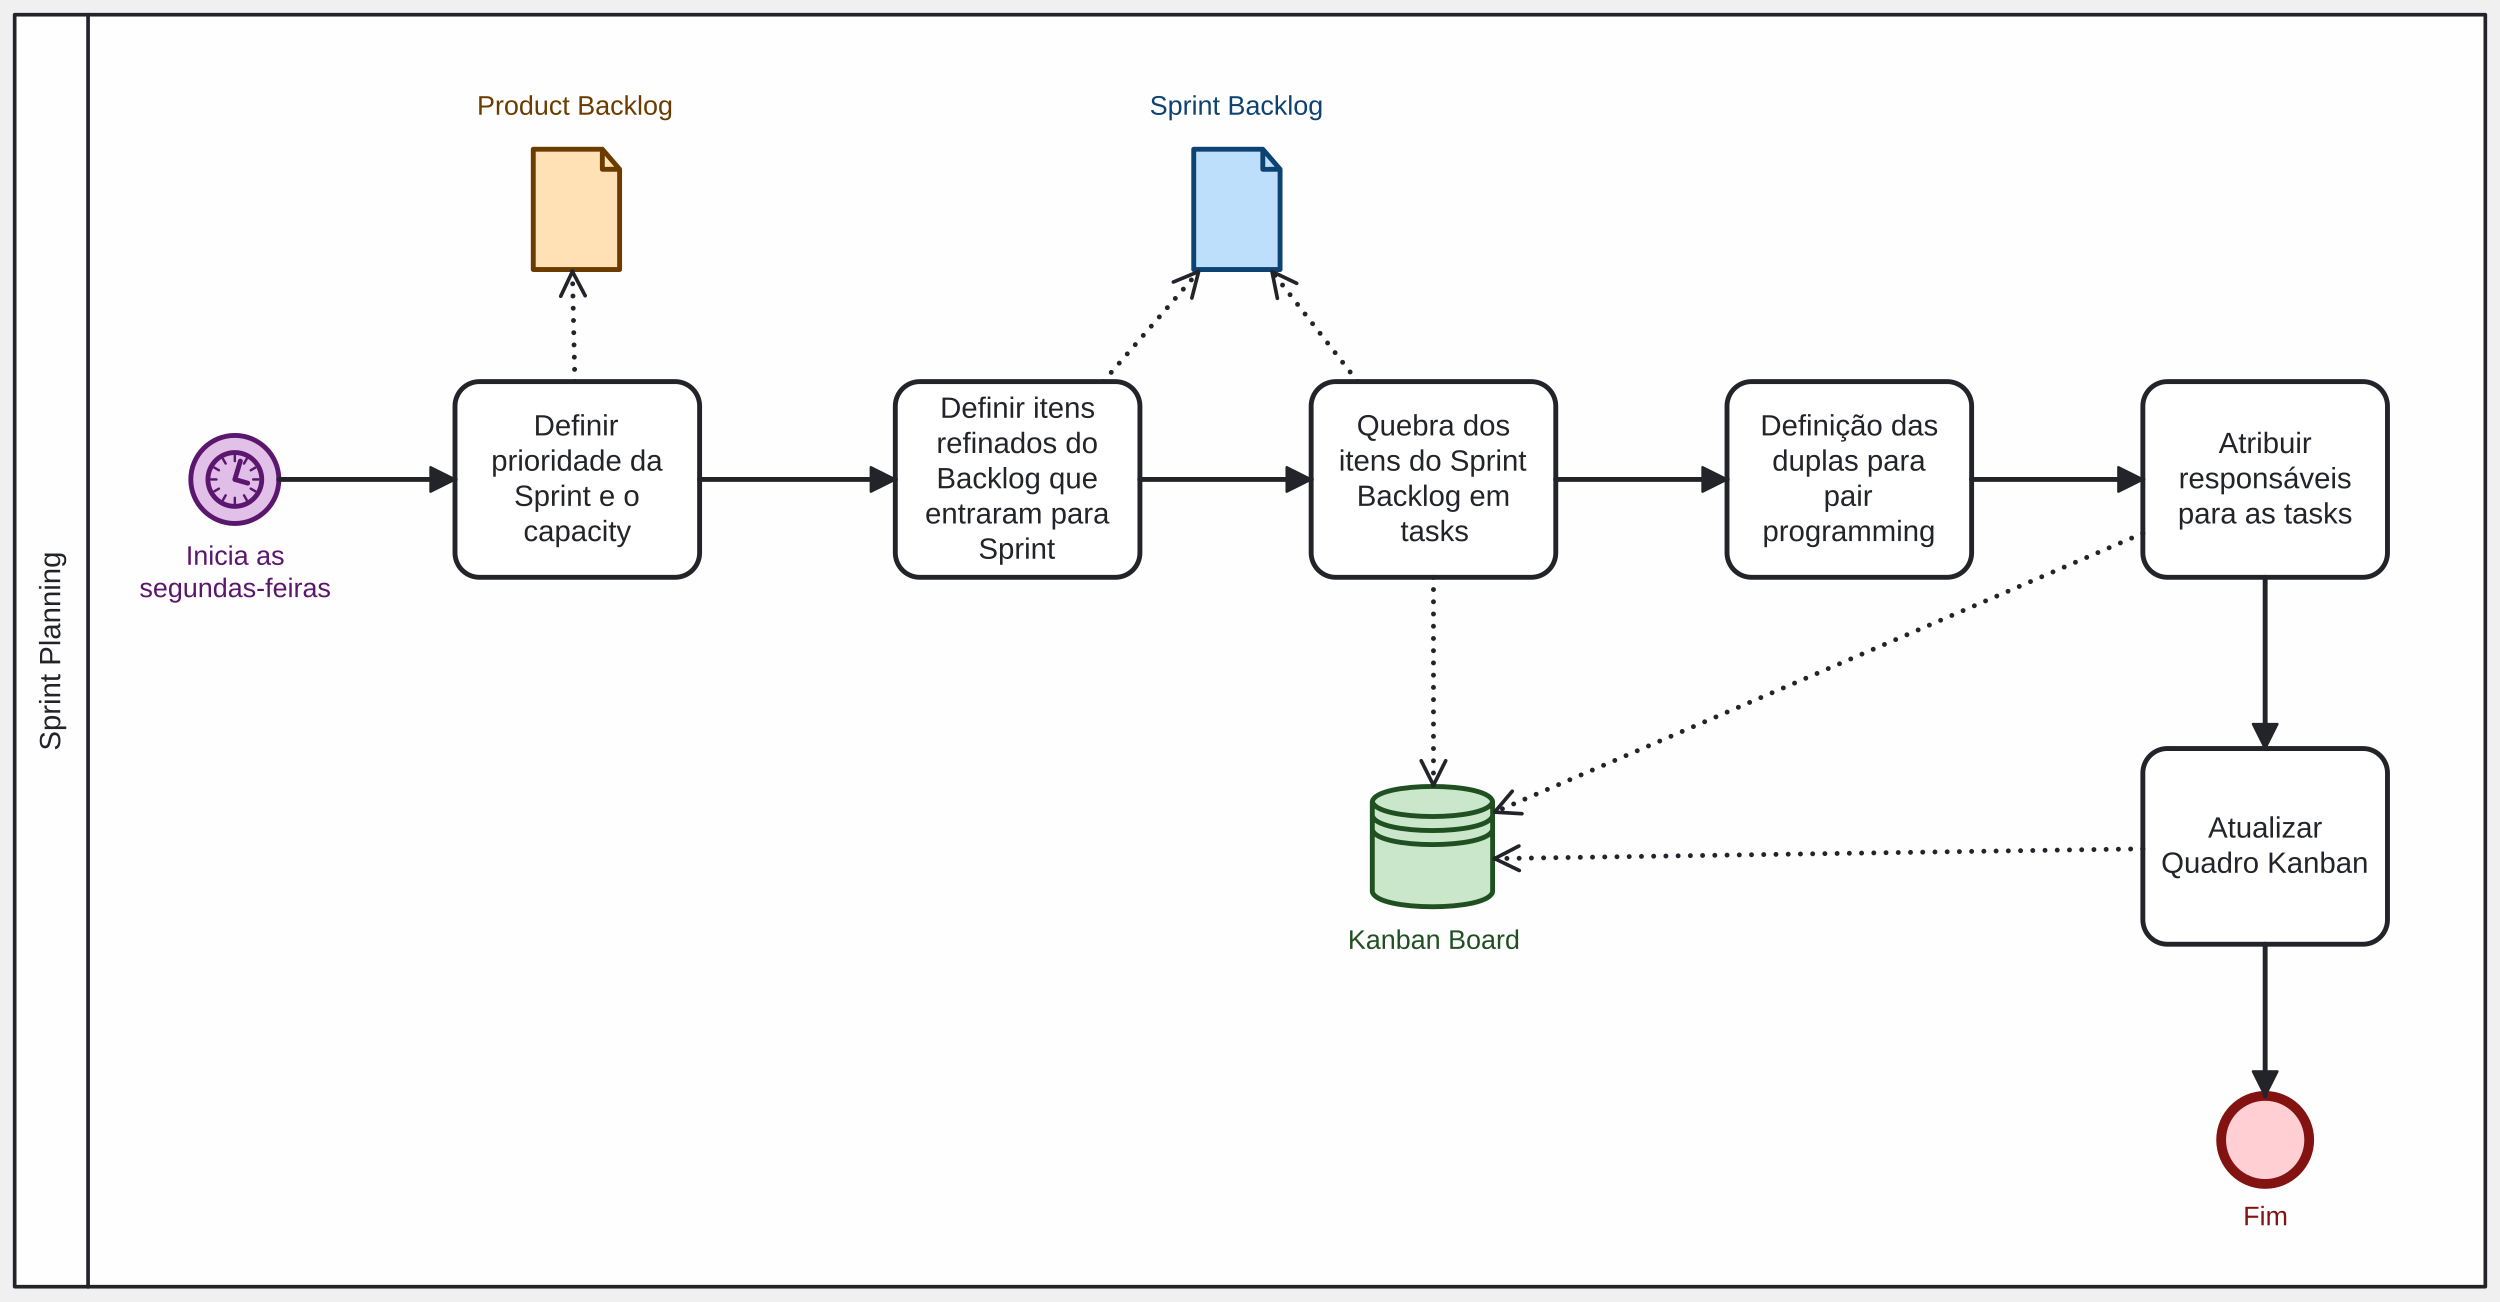
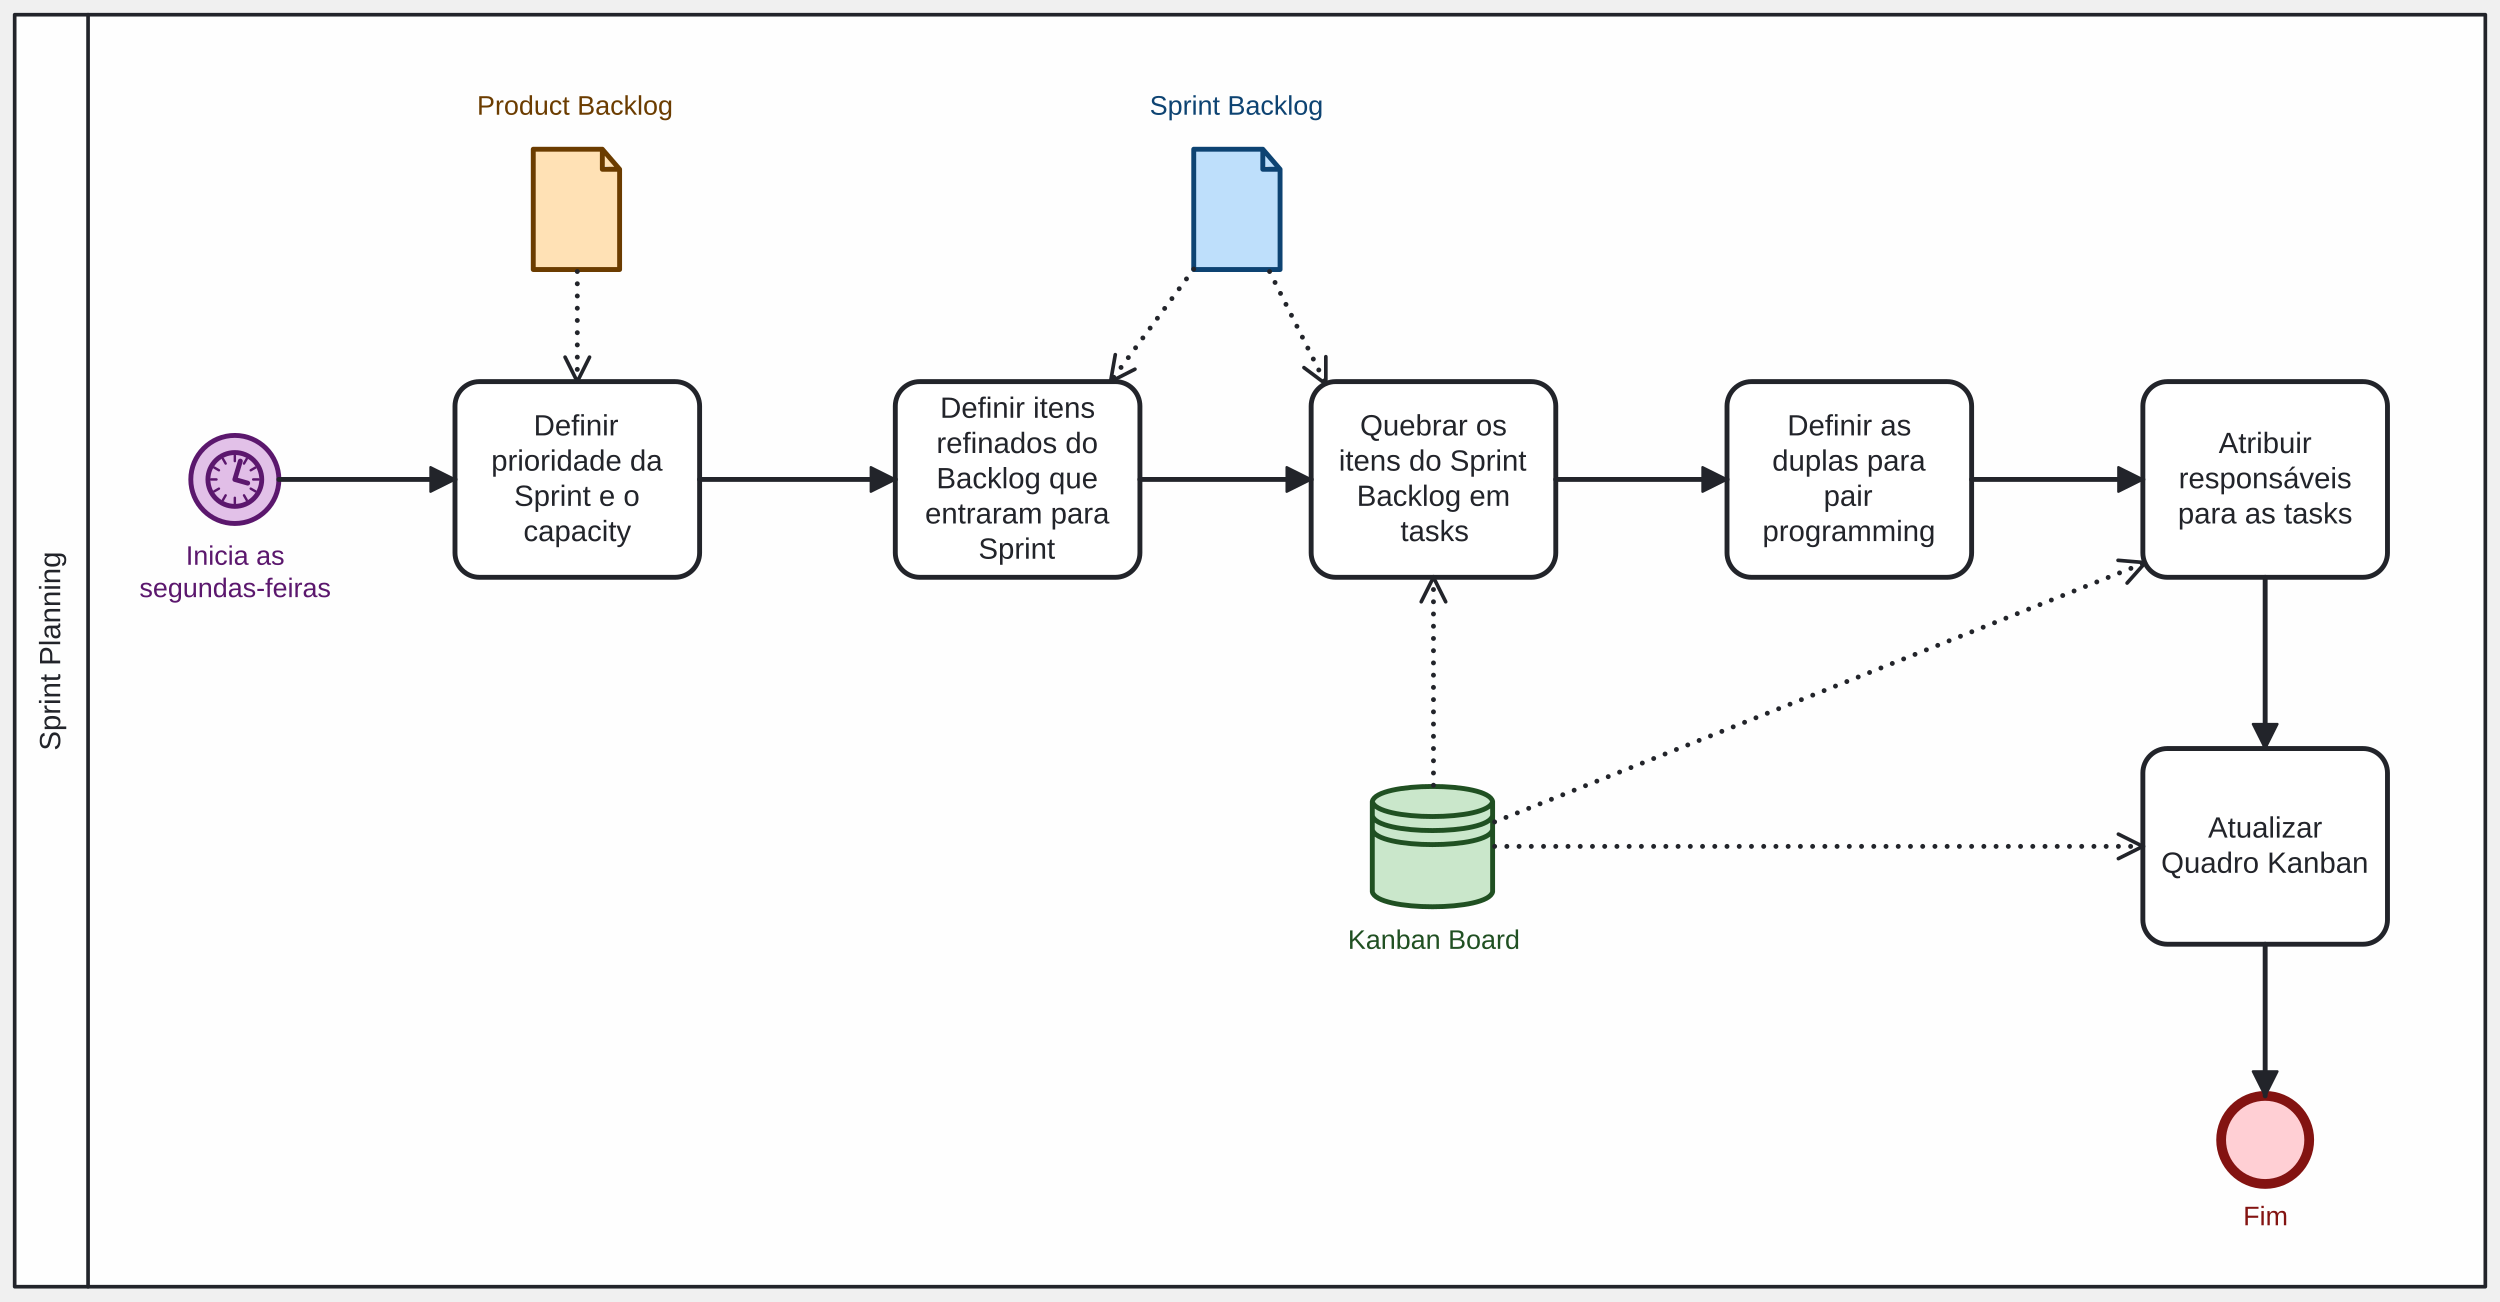
- <svg xmlns="http://www.w3.org/2000/svg" width="1022" height="532" viewBox="74 -76 1022 532" version="1.1">
+ <svg xmlns="http://www.w3.org/2000/svg" width="1022" height="532" viewBox="154 74 1022 532" version="1.1">
  <defs>
-     <pattern id="djs-grid-pattern-315425" width="10" height="10" patternUnits="userSpaceOnUse">
+     <pattern id="djs-grid-pattern-443415" width="10" height="10" patternUnits="userSpaceOnUse">
      <circle cx="0.5" cy="0.5" r="0.5" style="fill: rgb(204, 204, 204);" />
    </pattern>
-     <marker id="sequenceflow-end-white-hsl_225_10_15_-73wsuggp3kmy9w8l9riroxjql" viewBox="0 0 20 20" refX="11" refY="10" markerWidth="10" markerHeight="10" orient="auto">
+     <marker id="association-end-white-hsl_225_10_15_-8wpm0akv6njuwdpmy50cwi1y4" viewBox="0 0 20 20" refX="11" refY="10" markerWidth="10" markerHeight="10" orient="auto">
+       <path d="M 1 5 L 11 10 L 1 15" style="fill: none; stroke-linecap: round; stroke-linejoin: round; stroke: rgb(34, 36, 42); stroke-width: 1.5px; stroke-dasharray: 10000, 1;" />
+     </marker>
+     <marker id="sequenceflow-end-white-hsl_225_10_15_-8wpm0akv6njuwdpmy50cwi1y4" viewBox="0 0 20 20" refX="11" refY="10" markerWidth="10" markerHeight="10" orient="auto">
      <path d="M 1 5 L 11 10 L 1 15 Z" style="stroke-linecap: round; stroke-linejoin: round; stroke: rgb(34, 36, 42); stroke-width: 1px; fill: rgb(34, 36, 42);" />
    </marker>
-     <marker id="association-end-white-hsl_225_10_15_-73wsuggp3kmy9w8l9riroxjql" viewBox="0 0 20 20" refX="11" refY="10" markerWidth="10" markerHeight="10" orient="auto">
-       <path d="M 1 5 L 11 10 L 1 15" style="fill: none; stroke-linecap: round; stroke-linejoin: round; stroke: rgb(34, 36, 42); stroke-width: 1.5px; stroke-dasharray: 10000, 1;" />
-     </marker>
  </defs>
  <g class="djs-group">
-     <g class="djs-element djs-shape" data-element-id="Participant_0cq4dk3" style="display: block;" transform="matrix(1 0 0 1 80 -70)">
+     <g class="djs-element djs-shape" data-element-id="Participant_0cq4dk3" style="display: block;" transform="matrix(1 0 0 1 160 80)">
      <g class="djs-visual">
        <rect x="0" y="0" width="1010" height="520" rx="0" ry="0" style="stroke-linecap: round; stroke-linejoin: round; stroke: rgb(34, 36, 42); stroke-width: 1.5px; fill: white; fill-opacity: 0.95;" />
        <path style="fill: none; stroke-linecap: round; stroke-linejoin: round; stroke: rgb(34, 36, 42); stroke-width: 1.5px;" d="M30,0L30,520" />
        <text lineHeight="1.2" class="djs-label" style="font-family: Arial, sans-serif; font-size: 12px; font-weight: normal; fill: rgb(34, 36, 42);" transform="matrix(-1.83697e-16 -1 1 -1.83697e-16 0 520)">
          <tspan x="219.144" y="18.6">Sprint Planning</tspan>
        </text>
      </g>
-       <rect x="-6" y="-6" rx="4" width="1022" height="532" class="djs-outline" style="fill: none;" />
      <rect class="djs-hit djs-hit-no-move" x="0" y="0" width="1010" height="520" style="fill: none; stroke-opacity: 0; stroke: white; stroke-width: 15px;" />
      <rect class="djs-hit djs-hit-click-stroke" x="0" y="0" width="1010" height="520" style="fill: none; stroke-opacity: 0; stroke: white; stroke-width: 15px;" />
      <rect class="djs-hit djs-hit-all" x="0" y="0" width="30" height="520" style="fill: none; stroke-opacity: 0; stroke: white; stroke-width: 15px;" />
+       <rect x="-6" y="-6" rx="4" width="1022" height="532" class="djs-outline" style="fill: none;" />
    </g>
    <g class="djs-children">
      <g class="djs-group">
-         <g class="djs-element djs-shape" data-element-id="Activity_0bgrymb" style="display: block;" transform="matrix(1 0 0 1 260 80)">
+         <g class="djs-element djs-shape" data-element-id="Activity_0bgrymb" style="display: block;" transform="matrix(1 0 0 1 340 230)">
          <g class="djs-visual">
            <rect x="0" y="0" width="100" height="80" rx="10" ry="10" style="stroke-linecap: round; stroke-linejoin: round; stroke: rgb(34, 36, 42); stroke-width: 2px; fill: white; fill-opacity: 0.95;" />
            <text lineHeight="1.2" class="djs-label" style="font-family: Arial, sans-serif; font-size: 12px; font-weight: normal; fill: rgb(34, 36, 42);">
              <tspan x="32.16" y="22">Definir </tspan>
              <tspan x="14.812" y="36.4">prioridade da </tspan>
              <tspan x="24.155" y="50.8">Sprint e o </tspan>
              <tspan x="27.984" y="65.2">capacity</tspan>
            </text>
          </g>
          <rect class="djs-hit djs-hit-all" x="0" y="0" width="100" height="80" style="fill: none; stroke-opacity: 0; stroke: white; stroke-width: 15px;" />
          <rect x="-6" y="-6" rx="4" width="112" height="92" class="djs-outline" style="fill: none;" />
        </g>
      </g>
      <g class="djs-group">
-         <g class="djs-element djs-shape" data-element-id="Task_1hcentk" style="display: block;" transform="matrix(1 0 0 1 440 80)">
+         <g class="djs-element djs-shape" data-element-id="Task_1hcentk" style="display: block;" transform="matrix(1 0 0 1 520 230)">
          <g class="djs-visual">
            <rect x="0" y="0" width="100" height="80" rx="10" ry="10" style="stroke-linecap: round; stroke-linejoin: round; stroke: rgb(34, 36, 42); stroke-width: 2px; fill: white; fill-opacity: 0.95;" />
            <text lineHeight="1.2" class="djs-label" style="font-family: Arial, sans-serif; font-size: 12px; font-weight: normal; fill: rgb(34, 36, 42);">
              <tspan x="18.32" y="14.8">Definir itens </tspan>
              <tspan x="16.813" y="29.2">refinados do </tspan>
              <tspan x="16.813" y="43.6">Backlog que </tspan>
              <tspan x="12.152" y="58">entraram para </tspan>
              <tspan x="33.993" y="72.4">Sprint</tspan>
            </text>
          </g>
          <rect class="djs-hit djs-hit-all" x="0" y="0" width="100" height="80" style="fill: none; stroke-opacity: 0; stroke: white; stroke-width: 15px;" />
          <rect x="-6" y="-6" rx="4" width="112" height="92" class="djs-outline" style="fill: none;" />
        </g>
      </g>
      <g class="djs-group">
-         <g class="djs-element djs-shape" data-element-id="Activity_0upwk8q" style="display: block;" transform="matrix(1 0 0 1 610 80)">
-           <g class="djs-visual">
-             <rect x="0" y="0" width="100" height="80" rx="10" ry="10" style="stroke-linecap: round; stroke-linejoin: round; stroke: rgb(34, 36, 42); stroke-width: 2px; fill: white; fill-opacity: 0.95;" />
-             <text lineHeight="1.2" class="djs-label" style="font-family: Arial, sans-serif; font-size: 12px; font-weight: normal; fill: rgb(34, 36, 42);">
-               <tspan x="18.641" y="22">Quebra dos </tspan>
+         <g class="djs-element djs-shape" data-element-id="Activity_0upwk8q" style="display: block;" transform="matrix(1 0 0 1 690 230)">
+           <g class="djs-visual">
+             <rect x="0" y="0" width="100" height="80" rx="10" ry="10" style="stroke-linecap: round; stroke-linejoin: round; stroke: rgb(34, 36, 42); stroke-width: 2px; fill: white; fill-opacity: 0.95;" />
+             <text lineHeight="1.2" class="djs-label" style="font-family: Arial, sans-serif; font-size: 12px; font-weight: normal; fill: rgb(34, 36, 42);">
+               <tspan x="19.984" y="22">Quebrar os </tspan>
              <tspan x="11.312" y="36.4">itens do Sprint</tspan>
              <tspan x="18.648" y="50.8">Backlog em </tspan>
              <tspan x="36.492" y="65.2">tasks</tspan>
            </text>
          </g>
          <rect class="djs-hit djs-hit-all" x="0" y="0" width="100" height="80" style="fill: none; stroke-opacity: 0; stroke: white; stroke-width: 15px;" />
          <rect x="-6" y="-6" rx="4" width="112" height="92" class="djs-outline" style="fill: none;" />
        </g>
      </g>
      <g class="djs-group">
-         <g class="djs-element djs-shape" data-element-id="Activity_0uimahl" style="display: block;" transform="matrix(1 0 0 1 780 80)">
-           <g class="djs-visual">
-             <rect x="0" y="0" width="100" height="80" rx="10" ry="10" style="stroke-linecap: round; stroke-linejoin: round; stroke: rgb(34, 36, 42); stroke-width: 2px; fill: white; fill-opacity: 0.95;" />
-             <text lineHeight="1.2" class="djs-label" style="font-family: Arial, sans-serif; font-size: 12px; font-weight: normal; fill: rgb(34, 36, 42);">
-               <tspan x="13.641" y="22">Definição das </tspan>
+         <g class="djs-element djs-shape" data-element-id="Activity_0uimahl" style="display: block;" transform="matrix(1 0 0 1 860 230)">
+           <g class="djs-visual">
+             <rect x="0" y="0" width="100" height="80" rx="10" ry="10" style="stroke-linecap: round; stroke-linejoin: round; stroke: rgb(34, 36, 42); stroke-width: 2px; fill: white; fill-opacity: 0.95;" />
+             <text lineHeight="1.2" class="djs-label" style="font-family: Arial, sans-serif; font-size: 12px; font-weight: normal; fill: rgb(34, 36, 42);">
+               <tspan x="24.656" y="22">Definir as </tspan>
              <tspan x="18.48" y="36.4">duplas para </tspan>
              <tspan x="39.493" y="50.8">pair </tspan>
              <tspan x="14.49" y="65.2">programming</tspan>
            </text>
          </g>
          <rect class="djs-hit djs-hit-all" x="0" y="0" width="100" height="80" style="fill: none; stroke-opacity: 0; stroke: white; stroke-width: 15px;" />
          <rect x="-6" y="-6" rx="4" width="112" height="92" class="djs-outline" style="fill: none;" />
        </g>
      </g>
      <g class="djs-group">
-         <g class="djs-element djs-shape" data-element-id="Activity_0ep4b1b" style="display: block;" transform="matrix(1 0 0 1 950 80)">
+         <g class="djs-element djs-shape" data-element-id="Activity_0ep4b1b" style="display: block;" transform="matrix(1 0 0 1 1030 230)">
          <g class="djs-visual">
            <rect x="0" y="0" width="100" height="80" rx="10" ry="10" style="stroke-linecap: round; stroke-linejoin: round; stroke: rgb(34, 36, 42); stroke-width: 2px; fill: white; fill-opacity: 0.95;" />
            <text lineHeight="1.2" class="djs-label" style="font-family: Arial, sans-serif; font-size: 12px; font-weight: normal; fill: rgb(34, 36, 42);">
              <tspan x="30.993" y="29.2">Atribuir </tspan>
              <tspan x="14.641" y="43.6">responsáveis </tspan>
              <tspan x="14.312" y="58">para as tasks</tspan>
            </text>
          </g>
          <rect class="djs-hit djs-hit-all" x="0" y="0" width="100" height="80" style="fill: none; stroke-opacity: 0; stroke: white; stroke-width: 15px;" />
          <rect x="-6" y="-6" rx="4" width="112" height="92" class="djs-outline" style="fill: none;" />
        </g>
      </g>
      <g class="djs-group">
-         <g class="djs-element djs-shape" data-element-id="Activity_03wykzh" style="display: block;" transform="matrix(1 0 0 1 950 230)">
+         <g class="djs-element djs-shape" data-element-id="Activity_03wykzh" style="display: block;" transform="matrix(1 0 0 1 1030 380)">
          <g class="djs-visual">
            <rect x="0" y="0" width="100" height="80" rx="10" ry="10" style="stroke-linecap: round; stroke-linejoin: round; stroke: rgb(34, 36, 42); stroke-width: 2px; fill: white; fill-opacity: 0.95;" />
            <text lineHeight="1.2" class="djs-label" style="font-family: Arial, sans-serif; font-size: 12px; font-weight: normal; fill: rgb(34, 36, 42);">
              <tspan x="26.654" y="36.4">Atualizar </tspan>
              <tspan x="7.471" y="50.8">Quadro Kanban</tspan>
            </text>
          </g>
          <rect class="djs-hit djs-hit-all" x="0" y="0" width="100" height="80" style="fill: none; stroke-opacity: 0; stroke: white; stroke-width: 15px;" />
          <rect x="-6" y="-6" rx="4" width="112" height="92" class="djs-outline" style="fill: none;" />
        </g>
      </g>
      <g class="djs-group">
-         <g class="djs-element djs-shape" data-element-id="Event_15j2nc8" style="display: block;" transform="matrix(1 0 0 1 982 372)">
+         <g class="djs-element djs-shape" data-element-id="Event_15j2nc8" style="display: block;" transform="matrix(1 0 0 1 1062 522)">
          <g class="djs-visual">
            <circle cx="18" cy="18" r="18" style="stroke-linecap: round; stroke-linejoin: round; stroke: rgb(131, 19, 17); stroke-width: 4px; fill: rgb(255, 205, 210); fill-opacity: 0.95;" />
          </g>
          <rect class="djs-hit djs-hit-all" x="0" y="0" width="36" height="36" style="fill: none; stroke-opacity: 0; stroke: white; stroke-width: 15px;" />
          <rect x="-6" y="-6" rx="4" width="48" height="48" class="djs-outline" style="fill: none;" />
        </g>
      </g>
      <g class="djs-group">
-         <g class="djs-element djs-shape" data-element-id="StartEvent_1y45yut" style="display: block;" transform="matrix(1 0 0 1 152 102)">
+         <g class="djs-element djs-shape" data-element-id="Event_15j2nc8_label" style="display: block;" transform="matrix(1 0 0 1 1071 565)">
+           <g class="djs-visual">
+             <text lineHeight="1.2" class="djs-label" style="font-family: Arial, sans-serif; font-size: 11px; font-weight: normal; fill: rgb(131, 19, 17);">
+               <tspan x="0" y="9.9">Fim</tspan>
+             </text>
+           </g>
+           <rect class="djs-hit djs-hit-all" x="0" y="0" width="19" height="14" style="fill: none; stroke-opacity: 0; stroke: white; stroke-width: 15px;" />
+           <rect x="-6" y="-6" rx="4" width="31" height="26" class="djs-outline" style="fill: none;" />
+         </g>
+       </g>
+       <g class="djs-group">
+         <g class="djs-element djs-shape" data-element-id="StartEvent_1y45yut" style="display: block;" transform="matrix(1 0 0 1 232 252)">
          <g class="djs-visual">
            <circle cx="18" cy="18" r="18" style="stroke-linecap: round; stroke-linejoin: round; stroke: rgb(91, 23, 109); stroke-width: 2px; fill: rgb(225, 190, 231); fill-opacity: 0.95;" />
            <circle cx="18" cy="18" r="11" style="stroke-linecap: round; stroke-linejoin: round; stroke: rgb(91, 23, 109); stroke-width: 2px; fill: rgb(225, 190, 231);" />
            <path d="M 18,18 l 2.25,-7.5 m -2.25,7.5 l 5.25,1.5 " style="fill: none; stroke-linecap: round; stroke-linejoin: round; stroke: rgb(91, 23, 109); stroke-width: 2px;" />
            <path transform="rotate(0,18,18)" d="M 18,18 m 0,7.5 l -0,2.25 " style="fill: none; stroke-linecap: round; stroke-linejoin: round; stroke: rgb(91, 23, 109); stroke-width: 1px;" />
            <path transform="rotate(30,18,18)" d="M 18,18 m 0,7.5 l -0,2.25 " style="fill: none; stroke-linecap: round; stroke-linejoin: round; stroke: rgb(91, 23, 109); stroke-width: 1px;" />
            <path transform="rotate(60,18,18)" d="M 18,18 m 0,7.5 l -0,2.25 " style="fill: none; stroke-linecap: round; stroke-linejoin: round; stroke: rgb(91, 23, 109); stroke-width: 1px;" />
            <path transform="rotate(90,18,18)" d="M 18,18 m 0,7.5 l -0,2.25 " style="fill: none; stroke-linecap: round; stroke-linejoin: round; stroke: rgb(91, 23, 109); stroke-width: 1px;" />
            <path transform="rotate(120,18,18)" d="M 18,18 m 0,7.5 l -0,2.25 " style="fill: none; stroke-linecap: round; stroke-linejoin: round; stroke: rgb(91, 23, 109); stroke-width: 1px;" />
            <path transform="rotate(150,18,18)" d="M 18,18 m 0,7.5 l -0,2.25 " style="fill: none; stroke-linecap: round; stroke-linejoin: round; stroke: rgb(91, 23, 109); stroke-width: 1px;" />
            <path transform="rotate(180,18,18)" d="M 18,18 m 0,7.5 l -0,2.25 " style="fill: none; stroke-linecap: round; stroke-linejoin: round; stroke: rgb(91, 23, 109); stroke-width: 1px;" />
            <path transform="rotate(210,18,18)" d="M 18,18 m 0,7.5 l -0,2.25 " style="fill: none; stroke-linecap: round; stroke-linejoin: round; stroke: rgb(91, 23, 109); stroke-width: 1px;" />
            <path transform="rotate(240,18,18)" d="M 18,18 m 0,7.5 l -0,2.25 " style="fill: none; stroke-linecap: round; stroke-linejoin: round; stroke: rgb(91, 23, 109); stroke-width: 1px;" />
            <path transform="rotate(270,18,18)" d="M 18,18 m 0,7.5 l -0,2.25 " style="fill: none; stroke-linecap: round; stroke-linejoin: round; stroke: rgb(91, 23, 109); stroke-width: 1px;" />
            <path transform="rotate(300,18,18)" d="M 18,18 m 0,7.5 l -0,2.25 " style="fill: none; stroke-linecap: round; stroke-linejoin: round; stroke: rgb(91, 23, 109); stroke-width: 1px;" />
            <path transform="rotate(330,18,18)" d="M 18,18 m 0,7.5 l -0,2.25 " style="fill: none; stroke-linecap: round; stroke-linejoin: round; stroke: rgb(91, 23, 109); stroke-width: 1px;" />
          </g>
          <rect class="djs-hit djs-hit-all" x="0" y="0" width="36" height="36" style="fill: none; stroke-opacity: 0; stroke: white; stroke-width: 15px;" />
          <rect x="-6" y="-6" rx="4" width="48" height="48" class="djs-outline" style="fill: none;" />
        </g>
      </g>
      <g class="djs-group">
-         <g class="djs-element djs-shape" data-element-id="DataObjectReference_13yhsng" style="display: block;" transform="matrix(1 0 0 1 562 -15)">
+         <g class="djs-element djs-shape" data-element-id="StartEvent_1y45yut_label" style="display: block;" transform="matrix(1 0 0 1 211 295)">
+           <g class="djs-visual">
+             <text lineHeight="1.2" class="djs-label" style="font-family: Arial, sans-serif; font-size: 11px; font-weight: normal; fill: rgb(91, 23, 109);">
+               <tspan x="18.957" y="9.9">Inicia as </tspan>
+               <tspan x="0" y="23.1">segundas-feiras</tspan>
+             </text>
+           </g>
+           <rect class="djs-hit djs-hit-all" x="0" y="0" width="79" height="27" style="fill: none; stroke-opacity: 0; stroke: white; stroke-width: 15px;" />
+           <rect x="-6" y="-6" rx="4" width="91" height="39" class="djs-outline" style="fill: none;" />
+         </g>
+       </g>
+       <g class="djs-group">
+         <g class="djs-element djs-shape" data-element-id="DataObjectReference_13yhsng" style="display: block;" transform="matrix(1 0 0 1 642 135)">
          <g class="djs-visual">
            <path d="m 0,0 28.235,0 7.059,8.197 0,40.984 -35.294,0 0,-49.18 28.235,0 0,8.197 7.059,0" style="fill: rgb(187, 222, 251); stroke-linecap: round; stroke-linejoin: round; stroke: rgb(13, 67, 114); stroke-width: 2px; fill-opacity: 0.95;" />
          </g>
          <rect class="djs-hit djs-hit-all" x="0" y="0" width="36" height="50" style="fill: none; stroke-opacity: 0; stroke: white; stroke-width: 15px;" />
          <rect x="-6" y="-6" rx="4" width="48" height="62" class="djs-outline" style="fill: none;" />
        </g>
      </g>
      <g class="djs-group">
-         <g class="djs-element djs-shape" data-element-id="DataStoreReference_1cy85zw" style="display: block;" transform="matrix(1 0 0 1 635 245)">
+         <g class="djs-element djs-shape" data-element-id="DataObjectReference_13yhsng_label" style="display: block;" transform="matrix(1 0 0 1 624 111)">
+           <g class="djs-visual">
+             <text lineHeight="1.2" class="djs-label" style="font-family: Arial, sans-serif; font-size: 11px; font-weight: normal; fill: rgb(13, 67, 114);">
+               <tspan x="0" y="9.9">Sprint Backlog</tspan>
+             </text>
+           </g>
+           <rect class="djs-hit djs-hit-all" x="0" y="0" width="71" height="14" style="fill: none; stroke-opacity: 0; stroke: white; stroke-width: 15px;" />
+           <rect x="-6" y="-6" rx="4" width="83" height="26" class="djs-outline" style="fill: none;" />
+         </g>
+       </g>
+       <g class="djs-group">
+         <g class="djs-element djs-shape" data-element-id="DataStoreReference_1cy85zw" style="display: block;" transform="matrix(1 0 0 1 715 395)">
          <g class="djs-visual">
            <path d="m  0,6.65 l  0,36.885 c  1.639,8.197 47.541,8.197  49.18,0 l  0,-36.885 c -1.639,-8.197 -47.541,-8.197 -49.18,0c  1.639,8.197 47.541,8.197  49.18,0 m  -49.18,5.738c  1.639,8.197 47.541,8.197 49.18,0m  -49.18,5.738c  1.639,8.197 47.541,8.197  49.18,0" style="fill: rgb(200, 230, 201); stroke-linecap: round; stroke-linejoin: round; stroke: rgb(32, 80, 34); stroke-width: 2px; fill-opacity: 0.95;" />
          </g>
          <rect class="djs-hit djs-hit-all" x="0" y="0" width="50" height="50" style="fill: none; stroke-opacity: 0; stroke: white; stroke-width: 15px;" />
          <rect x="-6" y="-6" rx="4" width="62" height="62" class="djs-outline" style="fill: none;" />
        </g>
      </g>
      <g class="djs-group">
-         <g class="djs-element djs-shape" data-element-id="DataObjectReference_11jr1x4" style="display: block;" transform="matrix(1 0 0 1 292 -15)">
+         <g class="djs-element djs-shape" data-element-id="DataStoreReference_1cy85zw_label" style="display: block;" transform="matrix(1 0 0 1 705 452)">
+           <g class="djs-visual">
+             <text lineHeight="1.2" class="djs-label" style="font-family: Arial, sans-serif; font-size: 11px; font-weight: normal; fill: rgb(32, 80, 34);">
+               <tspan x="0" y="9.9">Kanban Board</tspan>
+             </text>
+           </g>
+           <rect class="djs-hit djs-hit-all" x="0" y="0" width="71" height="14" style="fill: none; stroke-opacity: 0; stroke: white; stroke-width: 15px;" />
+           <rect x="-6" y="-6" rx="4" width="83" height="26" class="djs-outline" style="fill: none;" />
+         </g>
+       </g>
+       <g class="djs-group">
+         <g class="djs-element djs-shape" data-element-id="DataObjectReference_11jr1x4" style="display: block;" transform="matrix(1 0 0 1 372 135)">
          <g class="djs-visual">
            <path d="m 0,0 28.235,0 7.059,8.197 0,40.984 -35.294,0 0,-49.18 28.235,0 0,8.197 7.059,0" style="fill: rgb(255, 224, 178); stroke-linecap: round; stroke-linejoin: round; stroke: rgb(107, 60, 0); stroke-width: 2px; fill-opacity: 0.95;" />
          </g>
          <rect class="djs-hit djs-hit-all" x="0" y="0" width="36" height="50" style="fill: none; stroke-opacity: 0; stroke: white; stroke-width: 15px;" />
          <rect x="-6" y="-6" rx="4" width="48" height="62" class="djs-outline" style="fill: none;" />
        </g>
      </g>
      <g class="djs-group">
+         <g class="djs-element djs-shape" data-element-id="DataObjectReference_11jr1x4_label" style="display: block;" transform="matrix(1 0 0 1 349 111)">
+           <g class="djs-visual">
+             <text lineHeight="1.2" class="djs-label" style="font-family: Arial, sans-serif; font-size: 11px; font-weight: normal; fill: rgb(107, 60, 0);">
+               <tspan x="0" y="9.9">Product Backlog</tspan>
+             </text>
+           </g>
+           <rect class="djs-hit djs-hit-all" x="0" y="0" width="81" height="14" style="fill: none; stroke-opacity: 0; stroke: white; stroke-width: 15px;" />
+           <rect x="-6" y="-6" rx="4" width="93" height="26" class="djs-outline" style="fill: none;" />
+         </g>
+       </g>
+       <g class="djs-group">
+         <g class="djs-element djs-connection" data-element-id="Flow_05qq8qv" style="display: block;">
+           <g class="djs-visual">
+             <path data-corner-radius="5" style="fill: none; stroke-linecap: round; stroke-linejoin: round; stroke: rgb(34, 36, 42); stroke-width: 2px; marker-end: url('#sequenceflow-end-white-hsl_225_10_15_-8wpm0akv6njuwdpmy50cwi1y4');" d="M268,270L340,270" />
+           </g>
+           <path d="M268,270L340,270" class="djs-hit djs-hit-stroke" style="fill: none; stroke-opacity: 0; stroke: white; stroke-width: 15px;" />
+           <rect x="262" y="264" rx="4" width="84" height="12" class="djs-outline" style="fill: none;" />
+         </g>
+       </g>
+       <g class="djs-group">
        <g class="djs-element djs-connection" data-element-id="Flow_0f81r6d" style="display: block;">
          <g class="djs-visual">
-             <path data-corner-radius="5" style="fill: none; stroke-linecap: round; stroke-linejoin: round; stroke: rgb(34, 36, 42); stroke-width: 2px; marker-end: url('#sequenceflow-end-white-hsl_225_10_15_-73wsuggp3kmy9w8l9riroxjql');" d="M360,120L440,120" />
-           </g>
-           <path d="M360,120L440,120" class="djs-hit djs-hit-stroke" style="fill: none; stroke-opacity: 0; stroke: white; stroke-width: 15px;" />
-           <rect x="354" y="114" rx="4" width="92" height="12" class="djs-outline" style="fill: none;" />
+             <path data-corner-radius="5" style="fill: none; stroke-linecap: round; stroke-linejoin: round; stroke: rgb(34, 36, 42); stroke-width: 2px; marker-end: url('#sequenceflow-end-white-hsl_225_10_15_-8wpm0akv6njuwdpmy50cwi1y4');" d="M440,270L520,270" />
+           </g>
+           <path d="M440,270L520,270" class="djs-hit djs-hit-stroke" style="fill: none; stroke-opacity: 0; stroke: white; stroke-width: 15px;" />
+           <rect x="434" y="264" rx="4" width="92" height="12" class="djs-outline" style="fill: none;" />
        </g>
      </g>
      <g class="djs-group">
        <g class="djs-element djs-connection" data-element-id="Flow_1ype3fm" style="display: block;">
          <g class="djs-visual">
-             <path data-corner-radius="5" style="fill: none; stroke-linecap: round; stroke-linejoin: round; stroke: rgb(34, 36, 42); stroke-width: 2px; marker-end: url('#sequenceflow-end-white-hsl_225_10_15_-73wsuggp3kmy9w8l9riroxjql');" d="M540,120L610,120" />
-           </g>
-           <path d="M540,120L610,120" class="djs-hit djs-hit-stroke" style="fill: none; stroke-opacity: 0; stroke: white; stroke-width: 15px;" />
-           <rect x="534" y="114" rx="4" width="82" height="12" class="djs-outline" style="fill: none;" />
+             <path data-corner-radius="5" style="fill: none; stroke-linecap: round; stroke-linejoin: round; stroke: rgb(34, 36, 42); stroke-width: 2px; marker-end: url('#sequenceflow-end-white-hsl_225_10_15_-8wpm0akv6njuwdpmy50cwi1y4');" d="M620,270L690,270" />
+           </g>
+           <path d="M620,270L690,270" class="djs-hit djs-hit-stroke" style="fill: none; stroke-opacity: 0; stroke: white; stroke-width: 15px;" />
+           <rect x="614" y="264" rx="4" width="82" height="12" class="djs-outline" style="fill: none;" />
        </g>
      </g>
      <g class="djs-group">
        <g class="djs-element djs-connection" data-element-id="Flow_13l27da" style="display: block;">
          <g class="djs-visual">
-             <path data-corner-radius="5" style="fill: none; stroke-linecap: round; stroke-linejoin: round; stroke: rgb(34, 36, 42); stroke-width: 2px; marker-end: url('#sequenceflow-end-white-hsl_225_10_15_-73wsuggp3kmy9w8l9riroxjql');" d="M710,120L780,120" />
-           </g>
-           <path d="M710,120L780,120" class="djs-hit djs-hit-stroke" style="fill: none; stroke-opacity: 0; stroke: white; stroke-width: 15px;" />
-           <rect x="704" y="114" rx="4" width="82" height="12" class="djs-outline" style="fill: none;" />
+             <path data-corner-radius="5" style="fill: none; stroke-linecap: round; stroke-linejoin: round; stroke: rgb(34, 36, 42); stroke-width: 2px; marker-end: url('#sequenceflow-end-white-hsl_225_10_15_-8wpm0akv6njuwdpmy50cwi1y4');" d="M790,270L860,270" />
+           </g>
+           <path d="M790,270L860,270" class="djs-hit djs-hit-stroke" style="fill: none; stroke-opacity: 0; stroke: white; stroke-width: 15px;" />
+           <rect x="784" y="264" rx="4" width="82" height="12" class="djs-outline" style="fill: none;" />
        </g>
      </g>
      <g class="djs-group">
        <g class="djs-element djs-connection" data-element-id="Flow_0t6emvd" style="display: block;">
          <g class="djs-visual">
-             <path data-corner-radius="5" style="fill: none; stroke-linecap: round; stroke-linejoin: round; stroke: rgb(34, 36, 42); stroke-width: 2px; marker-end: url('#sequenceflow-end-white-hsl_225_10_15_-73wsuggp3kmy9w8l9riroxjql');" d="M880,120L950,120" />
-           </g>
-           <path d="M880,120L950,120" class="djs-hit djs-hit-stroke" style="fill: none; stroke-opacity: 0; stroke: white; stroke-width: 15px;" />
-           <rect x="874" y="114" rx="4" width="82" height="12" class="djs-outline" style="fill: none;" />
+             <path data-corner-radius="5" style="fill: none; stroke-linecap: round; stroke-linejoin: round; stroke: rgb(34, 36, 42); stroke-width: 2px; marker-end: url('#sequenceflow-end-white-hsl_225_10_15_-8wpm0akv6njuwdpmy50cwi1y4');" d="M960,270L1030,270" />
+           </g>
+           <path d="M960,270L1030,270" class="djs-hit djs-hit-stroke" style="fill: none; stroke-opacity: 0; stroke: white; stroke-width: 15px;" />
+           <rect x="954" y="264" rx="4" width="82" height="12" class="djs-outline" style="fill: none;" />
        </g>
      </g>
      <g class="djs-group">
        <g class="djs-element djs-connection" data-element-id="Flow_0fauwxc" style="display: block;">
          <g class="djs-visual">
-             <path data-corner-radius="5" style="fill: none; stroke-linecap: round; stroke-linejoin: round; stroke: rgb(34, 36, 42); stroke-width: 2px; marker-end: url('#sequenceflow-end-white-hsl_225_10_15_-73wsuggp3kmy9w8l9riroxjql');" d="M1000,160L1000,230" />
-           </g>
-           <path d="M1000,160L1000,230" class="djs-hit djs-hit-stroke" style="fill: none; stroke-opacity: 0; stroke: white; stroke-width: 15px;" />
-           <rect x="994" y="154" rx="4" width="12" height="82" class="djs-outline" style="fill: none;" />
+             <path data-corner-radius="5" style="fill: none; stroke-linecap: round; stroke-linejoin: round; stroke: rgb(34, 36, 42); stroke-width: 2px; marker-end: url('#sequenceflow-end-white-hsl_225_10_15_-8wpm0akv6njuwdpmy50cwi1y4');" d="M1080,310L1080,380" />
+           </g>
+           <path d="M1080,310L1080,380" class="djs-hit djs-hit-stroke" style="fill: none; stroke-opacity: 0; stroke: white; stroke-width: 15px;" />
+           <rect x="1074" y="304" rx="4" width="12" height="82" class="djs-outline" style="fill: none;" />
        </g>
      </g>
      <g class="djs-group">
        <g class="djs-element djs-connection" data-element-id="Flow_0m3mgu9" style="display: block;">
          <g class="djs-visual">
-             <path data-corner-radius="5" style="fill: none; stroke-linecap: round; stroke-linejoin: round; stroke: rgb(34, 36, 42); stroke-width: 2px; marker-end: url('#sequenceflow-end-white-hsl_225_10_15_-73wsuggp3kmy9w8l9riroxjql');" d="M1000,310L1000,372" />
-           </g>
-           <path d="M1000,310L1000,372" class="djs-hit djs-hit-stroke" style="fill: none; stroke-opacity: 0; stroke: white; stroke-width: 15px;" />
-           <rect x="994" y="304" rx="4" width="12" height="74" class="djs-outline" style="fill: none;" />
-         </g>
-       </g>
-       <g class="djs-group">
-         <g class="djs-element djs-connection" data-element-id="Flow_05qq8qv" style="display: block;">
-           <g class="djs-visual">
-             <path data-corner-radius="5" style="fill: none; stroke-linecap: round; stroke-linejoin: round; stroke: rgb(34, 36, 42); stroke-width: 2px; marker-end: url('#sequenceflow-end-white-hsl_225_10_15_-73wsuggp3kmy9w8l9riroxjql');" d="M188,120L260,120" />
-           </g>
-           <path d="M188,120L260,120" class="djs-hit djs-hit-stroke" style="fill: none; stroke-opacity: 0; stroke: white; stroke-width: 15px;" />
-           <rect x="182" y="114" rx="4" width="84" height="12" class="djs-outline" style="fill: none;" />
-         </g>
-       </g>
-     </g>
-   </g>
-   <g class="djs-group">
-     <g class="djs-element djs-shape" data-element-id="Event_15j2nc8_label" style="display: block;" transform="matrix(1 0 0 1 991 415)">
-       <g class="djs-visual">
-         <text lineHeight="1.2" class="djs-label" style="font-family: Arial, sans-serif; font-size: 11px; font-weight: normal; fill: rgb(131, 19, 17);">
-           <tspan x="0" y="9.9">Fim</tspan>
-         </text>
-       </g>
-       <rect class="djs-hit djs-hit-all" x="0" y="0" width="19" height="14" style="fill: none; stroke-opacity: 0; stroke: white; stroke-width: 15px;" />
-       <rect x="-6" y="-6" rx="4" width="31" height="26" class="djs-outline" style="fill: none;" />
-     </g>
-   </g>
-   <g class="djs-group">
-     <g class="djs-element djs-shape" data-element-id="Event_0rwvyo4_label" style="display: block;" transform="matrix(1 0 0 1 131 145)">
-       <g class="djs-visual">
-         <text lineHeight="1.2" class="djs-label" style="font-family: Arial, sans-serif; font-size: 11px; font-weight: normal; fill: rgb(91, 23, 109);">
-           <tspan x="18.957" y="9.9">Inicia as </tspan>
-           <tspan x="0" y="23.1">segundas-feiras</tspan>
-         </text>
-       </g>
-       <rect class="djs-hit djs-hit-all" x="0" y="0" width="79" height="27" style="fill: none; stroke-opacity: 0; stroke: white; stroke-width: 15px;" />
-       <rect x="-6" y="-6" rx="4" width="91" height="39" class="djs-outline" style="fill: none;" />
-     </g>
-   </g>
-   <g class="djs-group">
-     <g class="djs-element djs-connection" data-element-id="DataOutputAssociation_09xxnhb" style="display: block;">
-       <g class="djs-visual">
-         <path data-corner-radius="5" style="fill: none; stroke-linecap: round; stroke-linejoin: round; stroke: rgb(34, 36, 42); stroke-width: 2px; stroke-dasharray: 0, 5; marker-end: url('#association-end-white-hsl_225_10_15_-73wsuggp3kmy9w8l9riroxjql');" d="M629,80L594,35" />
-       </g>
-       <path d="M629,80L594,35" class="djs-hit djs-hit-stroke" style="fill: none; stroke-opacity: 0; stroke: white; stroke-width: 15px;" />
-       <rect x="588" y="29" rx="4" width="47" height="57" class="djs-outline" style="fill: none;" />
-     </g>
-   </g>
-   <g class="djs-group">
-     <g class="djs-element djs-connection" data-element-id="DataOutputAssociation_13mzo0q" style="display: block;">
-       <g class="djs-visual">
-         <path data-corner-radius="5" style="fill: none; stroke-linecap: round; stroke-linejoin: round; stroke: rgb(34, 36, 42); stroke-width: 2px; stroke-dasharray: 0, 5; marker-end: url('#association-end-white-hsl_225_10_15_-73wsuggp3kmy9w8l9riroxjql');" d="M525,80L564,35" />
-       </g>
-       <path d="M525,80L564,35" class="djs-hit djs-hit-stroke" style="fill: none; stroke-opacity: 0; stroke: white; stroke-width: 15px;" />
-       <rect x="519" y="29" rx="4" width="51" height="57" class="djs-outline" style="fill: none;" />
-     </g>
-   </g>
-   <g class="djs-group">
-     <g class="djs-element djs-shape" data-element-id="DataObjectReference_13yhsng_label" style="display: block;" transform="matrix(1 0 0 1 544 -39)">
-       <g class="djs-visual">
-         <text lineHeight="1.2" class="djs-label" style="font-family: Arial, sans-serif; font-size: 11px; font-weight: normal; fill: rgb(13, 67, 114);">
-           <tspan x="0" y="9.9">Sprint Backlog</tspan>
-         </text>
-       </g>
-       <rect class="djs-hit djs-hit-all" x="0" y="0" width="71" height="14" style="fill: none; stroke-opacity: 0; stroke: white; stroke-width: 15px;" />
-       <rect x="-6" y="-6" rx="4" width="83" height="26" class="djs-outline" style="fill: none;" />
-     </g>
-   </g>
-   <g class="djs-group">
-     <g class="djs-element djs-connection" data-element-id="DataOutputAssociation_1tmkdje" style="display: block;">
-       <g class="djs-visual">
-         <path data-corner-radius="5" style="fill: none; stroke-linecap: round; stroke-linejoin: round; stroke: rgb(34, 36, 42); stroke-width: 2px; stroke-dasharray: 0, 5; marker-end: url('#association-end-white-hsl_225_10_15_-73wsuggp3kmy9w8l9riroxjql');" d="M660,160L660,245" />
-       </g>
-       <path d="M660,160L660,245" class="djs-hit djs-hit-stroke" style="fill: none; stroke-opacity: 0; stroke: white; stroke-width: 15px;" />
-       <rect x="654" y="154" rx="4" width="12" height="97" class="djs-outline" style="fill: none;" />
-     </g>
-   </g>
-   <g class="djs-group">
-     <g class="djs-element djs-connection" data-element-id="DataOutputAssociation_0o1dfnj" style="display: block;">
-       <g class="djs-visual">
-         <path data-corner-radius="5" style="fill: none; stroke-linecap: round; stroke-linejoin: round; stroke: rgb(34, 36, 42); stroke-width: 2px; stroke-dasharray: 0, 5; marker-end: url('#association-end-white-hsl_225_10_15_-73wsuggp3kmy9w8l9riroxjql');" d="M950,142L685,256" />
-       </g>
-       <path d="M950,142L685,256" class="djs-hit djs-hit-stroke" style="fill: none; stroke-opacity: 0; stroke: white; stroke-width: 15px;" />
-       <rect x="679" y="136" rx="4" width="277" height="126" class="djs-outline" style="fill: none;" />
-     </g>
-   </g>
-   <g class="djs-group">
-     <g class="djs-element djs-shape" data-element-id="DataStoreReference_1cy85zw_label" style="display: block;" transform="matrix(1 0 0 1 625 302)">
-       <g class="djs-visual">
-         <text lineHeight="1.2" class="djs-label" style="font-family: Arial, sans-serif; font-size: 11px; font-weight: normal; fill: rgb(32, 80, 34);">
-           <tspan x="0" y="9.9">Kanban Board</tspan>
-         </text>
-       </g>
-       <rect class="djs-hit djs-hit-all" x="0" y="0" width="71" height="14" style="fill: none; stroke-opacity: 0; stroke: white; stroke-width: 15px;" />
-       <rect x="-6" y="-6" rx="4" width="83" height="26" class="djs-outline" style="fill: none;" />
-     </g>
-   </g>
-   <g class="djs-group">
-     <g class="djs-element djs-connection" data-element-id="DataOutputAssociation_0dfnzih" style="display: block;">
-       <g class="djs-visual">
-         <path data-corner-radius="5" style="fill: none; stroke-linecap: round; stroke-linejoin: round; stroke: rgb(34, 36, 42); stroke-width: 2px; stroke-dasharray: 0, 5; marker-end: url('#association-end-white-hsl_225_10_15_-73wsuggp3kmy9w8l9riroxjql');" d="M950,271L685,275" />
-       </g>
-       <path d="M950,271L685,275" class="djs-hit djs-hit-stroke" style="fill: none; stroke-opacity: 0; stroke: white; stroke-width: 15px;" />
-       <rect x="679" y="265" rx="4" width="277" height="16" class="djs-outline" style="fill: none;" />
-     </g>
-   </g>
-   <g class="djs-group">
-     <g class="djs-element djs-connection" data-element-id="DataOutputAssociation_1toshp5" style="display: block;">
-       <g class="djs-visual">
-         <path data-corner-radius="5" style="fill: none; stroke-linecap: round; stroke-linejoin: round; stroke: rgb(34, 36, 42); stroke-width: 2px; stroke-dasharray: 0, 5; marker-end: url('#association-end-white-hsl_225_10_15_-73wsuggp3kmy9w8l9riroxjql');" d="M309,80L308,35" />
-       </g>
-       <path d="M309,80L308,35" class="djs-hit djs-hit-stroke" style="fill: none; stroke-opacity: 0; stroke: white; stroke-width: 15px;" />
-       <rect x="302" y="29" rx="4" width="13" height="57" class="djs-outline" style="fill: none;" />
-     </g>
-   </g>
-   <g class="djs-group">
-     <g class="djs-element djs-shape" data-element-id="DataObjectReference_11jr1x4_label" style="display: block;" transform="matrix(1 0 0 1 269 -39)">
-       <g class="djs-visual">
-         <text lineHeight="1.2" class="djs-label" style="font-family: Arial, sans-serif; font-size: 11px; font-weight: normal; fill: rgb(107, 60, 0);">
-           <tspan x="0" y="9.9">Product Backlog</tspan>
-         </text>
-       </g>
-       <rect class="djs-hit djs-hit-all" x="0" y="0" width="81" height="14" style="fill: none; stroke-opacity: 0; stroke: white; stroke-width: 15px;" />
-       <rect x="-6" y="-6" rx="4" width="93" height="26" class="djs-outline" style="fill: none;" />
+             <path data-corner-radius="5" style="fill: none; stroke-linecap: round; stroke-linejoin: round; stroke: rgb(34, 36, 42); stroke-width: 2px; marker-end: url('#sequenceflow-end-white-hsl_225_10_15_-8wpm0akv6njuwdpmy50cwi1y4');" d="M1080,460L1080,522" />
+           </g>
+           <path d="M1080,460L1080,522" class="djs-hit djs-hit-stroke" style="fill: none; stroke-opacity: 0; stroke: white; stroke-width: 15px;" />
+           <rect x="1074" y="454" rx="4" width="12" height="74" class="djs-outline" style="fill: none;" />
+         </g>
+       </g>
+     </g>
+   </g>
+   <g class="djs-group">
+     <g class="djs-element djs-connection" data-element-id="DataInputAssociation_0aa2neb" style="display: block;">
+       <g class="djs-visual">
+         <path data-corner-radius="5" style="fill: none; stroke-linecap: round; stroke-linejoin: round; stroke: rgb(34, 36, 42); stroke-width: 2px; stroke-dasharray: 0, 5; marker-end: url('#association-end-white-hsl_225_10_15_-8wpm0akv6njuwdpmy50cwi1y4');" d="M642,184L608,230" />
+       </g>
+       <path d="M642,184L608,230" class="djs-hit djs-hit-stroke" style="fill: none; stroke-opacity: 0; stroke: white; stroke-width: 15px;" />
+       <rect x="602" y="178" rx="4" width="46" height="58" class="djs-outline" style="fill: none;" />
+     </g>
+   </g>
+   <g class="djs-group">
+     <g class="djs-element djs-connection" data-element-id="DataInputAssociation_1sb1m1l" style="display: block;">
+       <g class="djs-visual">
+         <path data-corner-radius="5" style="fill: none; stroke-linecap: round; stroke-linejoin: round; stroke: rgb(34, 36, 42); stroke-width: 2px; stroke-dasharray: 0, 5; marker-end: url('#association-end-white-hsl_225_10_15_-8wpm0akv6njuwdpmy50cwi1y4');" d="M673,185L696,231" />
+       </g>
+       <path d="M673,185L696,231" class="djs-hit djs-hit-stroke" style="fill: none; stroke-opacity: 0; stroke: white; stroke-width: 15px;" />
+       <rect x="667" y="179" rx="4" width="35" height="58" class="djs-outline" style="fill: none;" />
+     </g>
+   </g>
+   <g class="djs-group">
+     <g class="djs-element djs-connection" data-element-id="DataInputAssociation_1u71wpt" style="display: block;">
+       <g class="djs-visual">
+         <path data-corner-radius="5" style="fill: none; stroke-linecap: round; stroke-linejoin: round; stroke: rgb(34, 36, 42); stroke-width: 2px; stroke-dasharray: 0, 5; marker-end: url('#association-end-white-hsl_225_10_15_-8wpm0akv6njuwdpmy50cwi1y4');" d="M390,185L390,230" />
+       </g>
+       <path d="M390,185L390,230" class="djs-hit djs-hit-stroke" style="fill: none; stroke-opacity: 0; stroke: white; stroke-width: 15px;" />
+       <rect x="384" y="179" rx="4" width="12" height="57" class="djs-outline" style="fill: none;" />
+     </g>
+   </g>
+   <g class="djs-group">
+     <g class="djs-element djs-connection" data-element-id="DataInputAssociation_1cw4b9y" style="display: block;">
+       <g class="djs-visual">
+         <path data-corner-radius="5" style="fill: none; stroke-linecap: round; stroke-linejoin: round; stroke: rgb(34, 36, 42); stroke-width: 2px; stroke-dasharray: 0, 5; marker-end: url('#association-end-white-hsl_225_10_15_-8wpm0akv6njuwdpmy50cwi1y4');" d="M765,410L1031,304" />
+       </g>
+       <path d="M765,410L1031,304" class="djs-hit djs-hit-stroke" style="fill: none; stroke-opacity: 0; stroke: white; stroke-width: 15px;" />
+       <rect x="759" y="298" rx="4" width="278" height="118" class="djs-outline" style="fill: none;" />
+     </g>
+   </g>
+   <g class="djs-group">
+     <g class="djs-element djs-connection" data-element-id="DataInputAssociation_1juz0x0" style="display: block;">
+       <g class="djs-visual">
+         <path data-corner-radius="5" style="fill: none; stroke-linecap: round; stroke-linejoin: round; stroke: rgb(34, 36, 42); stroke-width: 2px; stroke-dasharray: 0, 5; marker-end: url('#association-end-white-hsl_225_10_15_-8wpm0akv6njuwdpmy50cwi1y4');" d="M765,420L1030,420" />
+       </g>
+       <path d="M765,420L1030,420" class="djs-hit djs-hit-stroke" style="fill: none; stroke-opacity: 0; stroke: white; stroke-width: 15px;" />
+       <rect x="759" y="414" rx="4" width="277" height="12" class="djs-outline" style="fill: none;" />
+     </g>
+   </g>
+   <g class="djs-group">
+     <g class="djs-element djs-connection" data-element-id="DataInputAssociation_0yg1l02" style="display: block;">
+       <g class="djs-visual">
+         <path data-corner-radius="5" style="fill: none; stroke-linecap: round; stroke-linejoin: round; stroke: rgb(34, 36, 42); stroke-width: 2px; stroke-dasharray: 0, 5; marker-end: url('#association-end-white-hsl_225_10_15_-8wpm0akv6njuwdpmy50cwi1y4');" d="M740,395L740,310" />
+       </g>
+       <path d="M740,395L740,310" class="djs-hit djs-hit-stroke" style="fill: none; stroke-opacity: 0; stroke: white; stroke-width: 15px;" />
+       <rect x="734" y="304" rx="4" width="12" height="97" class="djs-outline" style="fill: none;" />
    </g>
  </g>
</svg>
